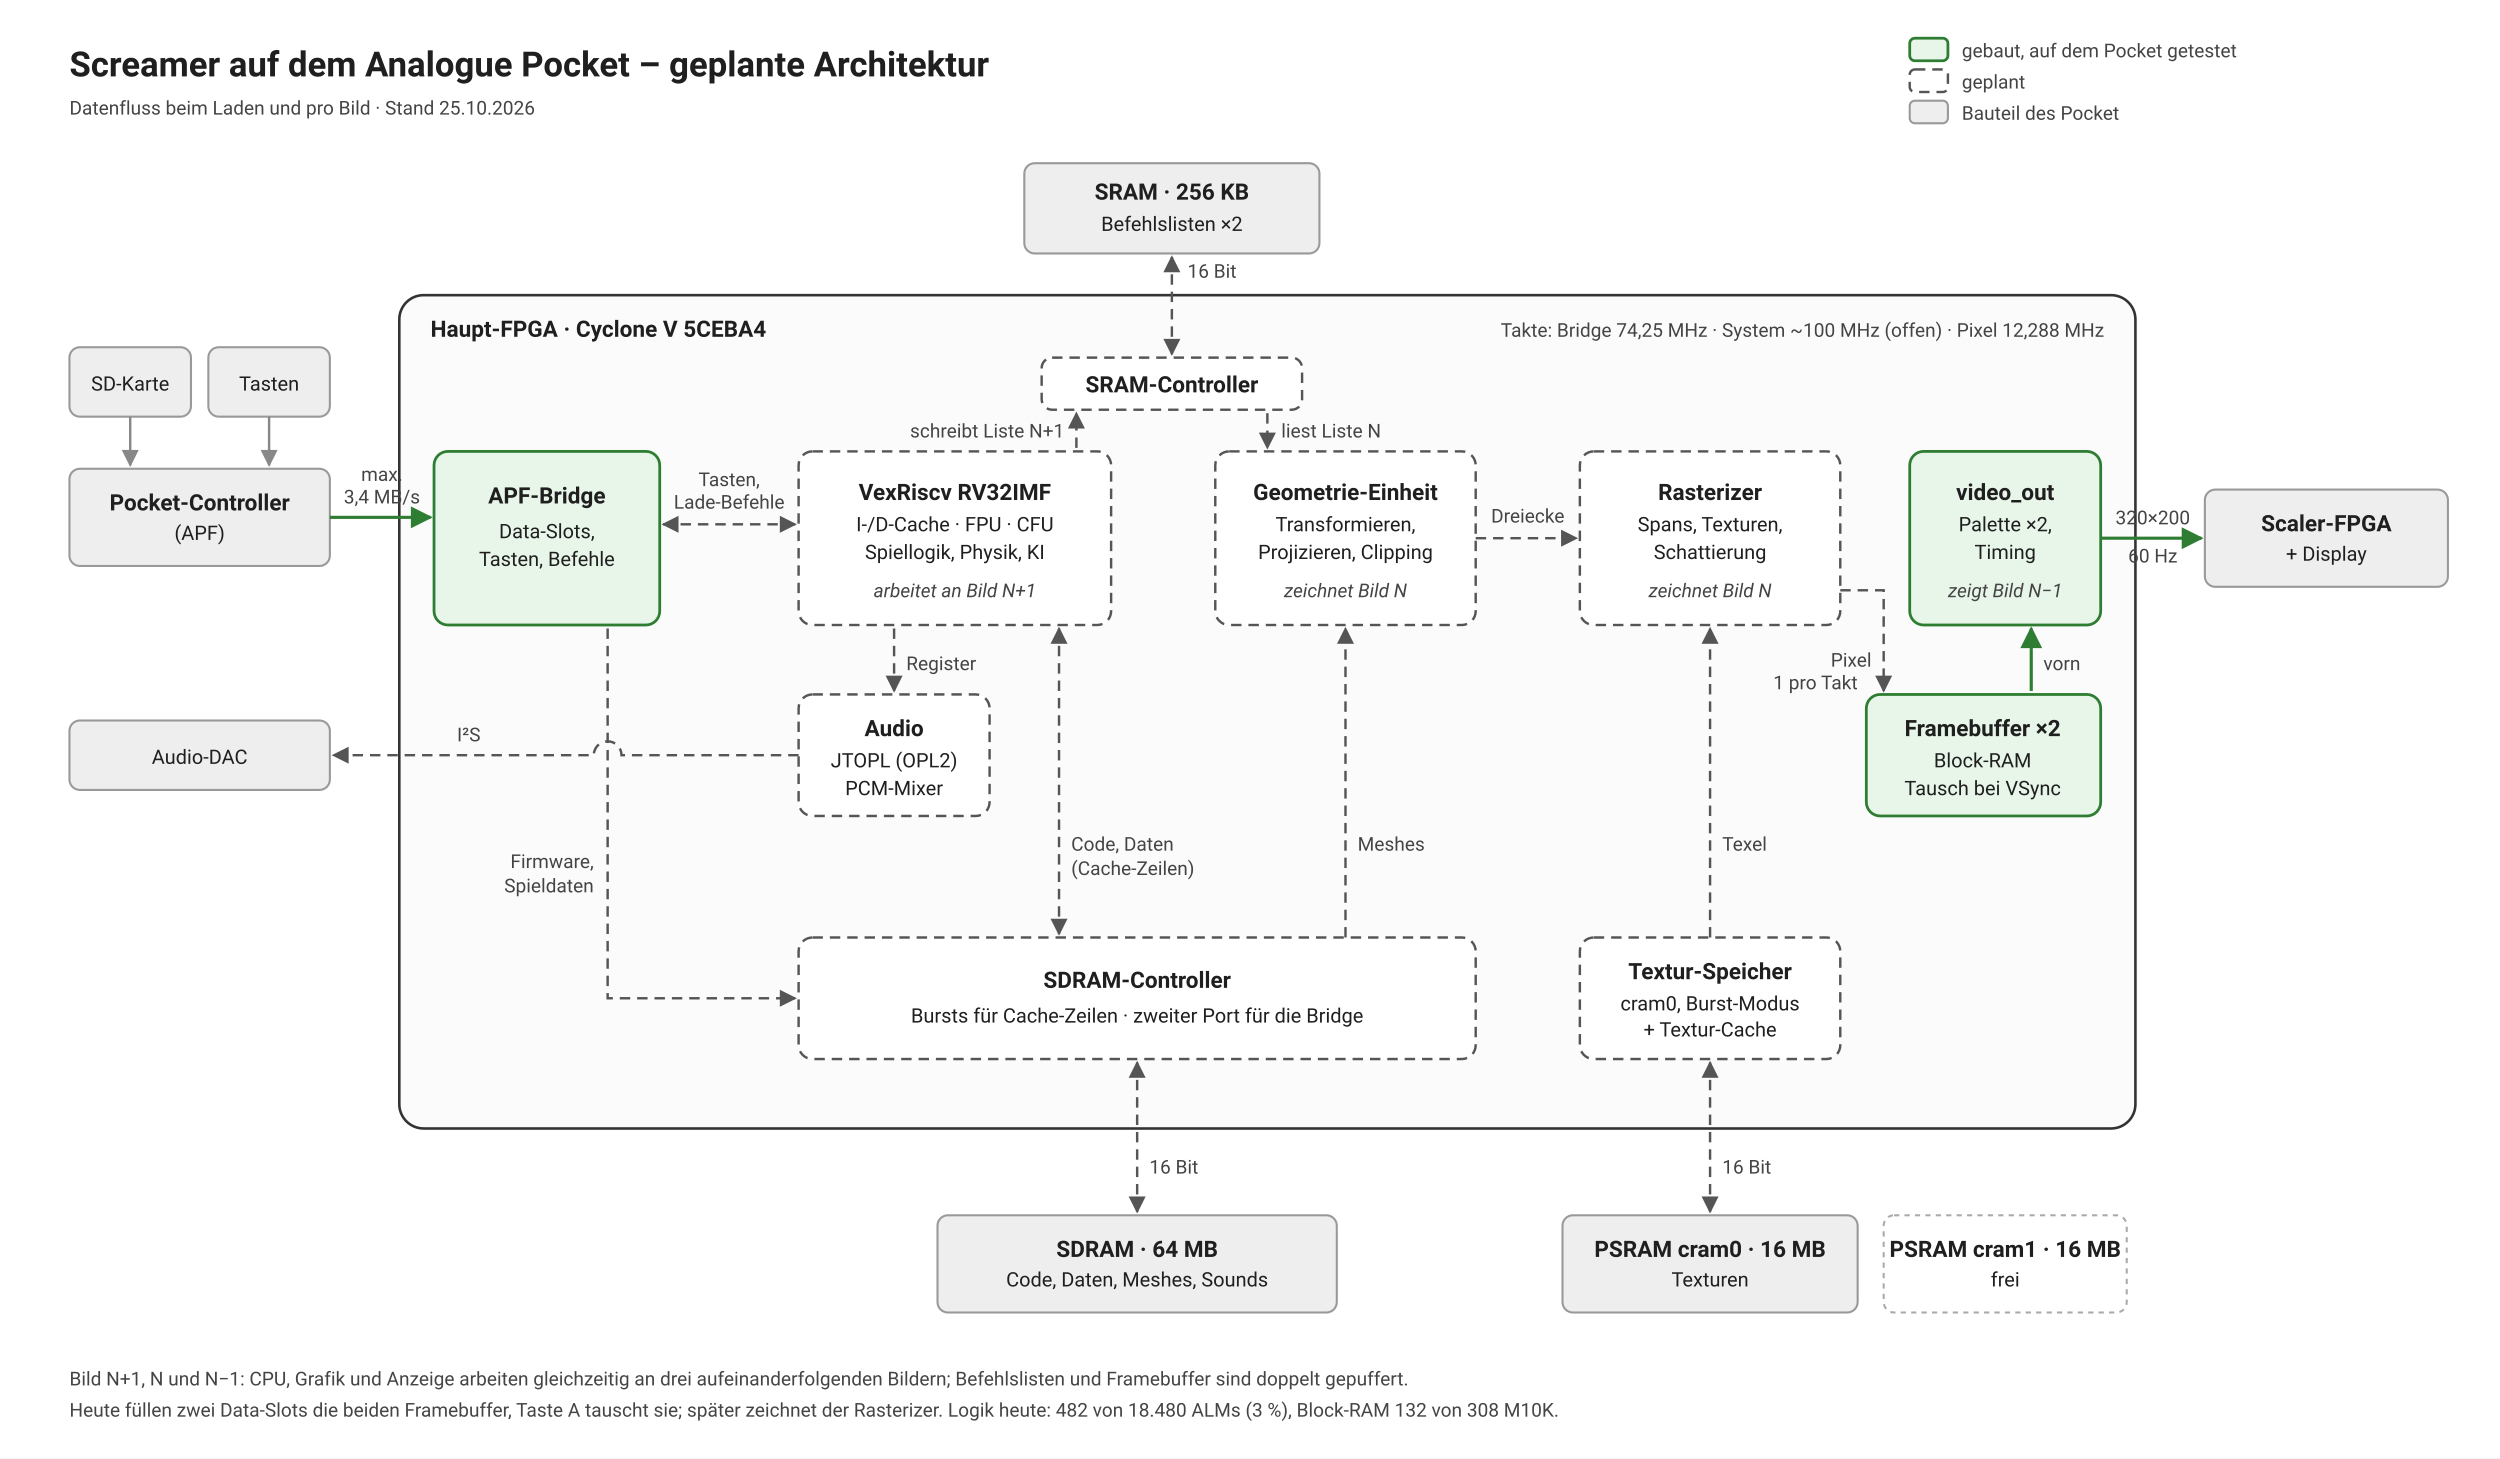
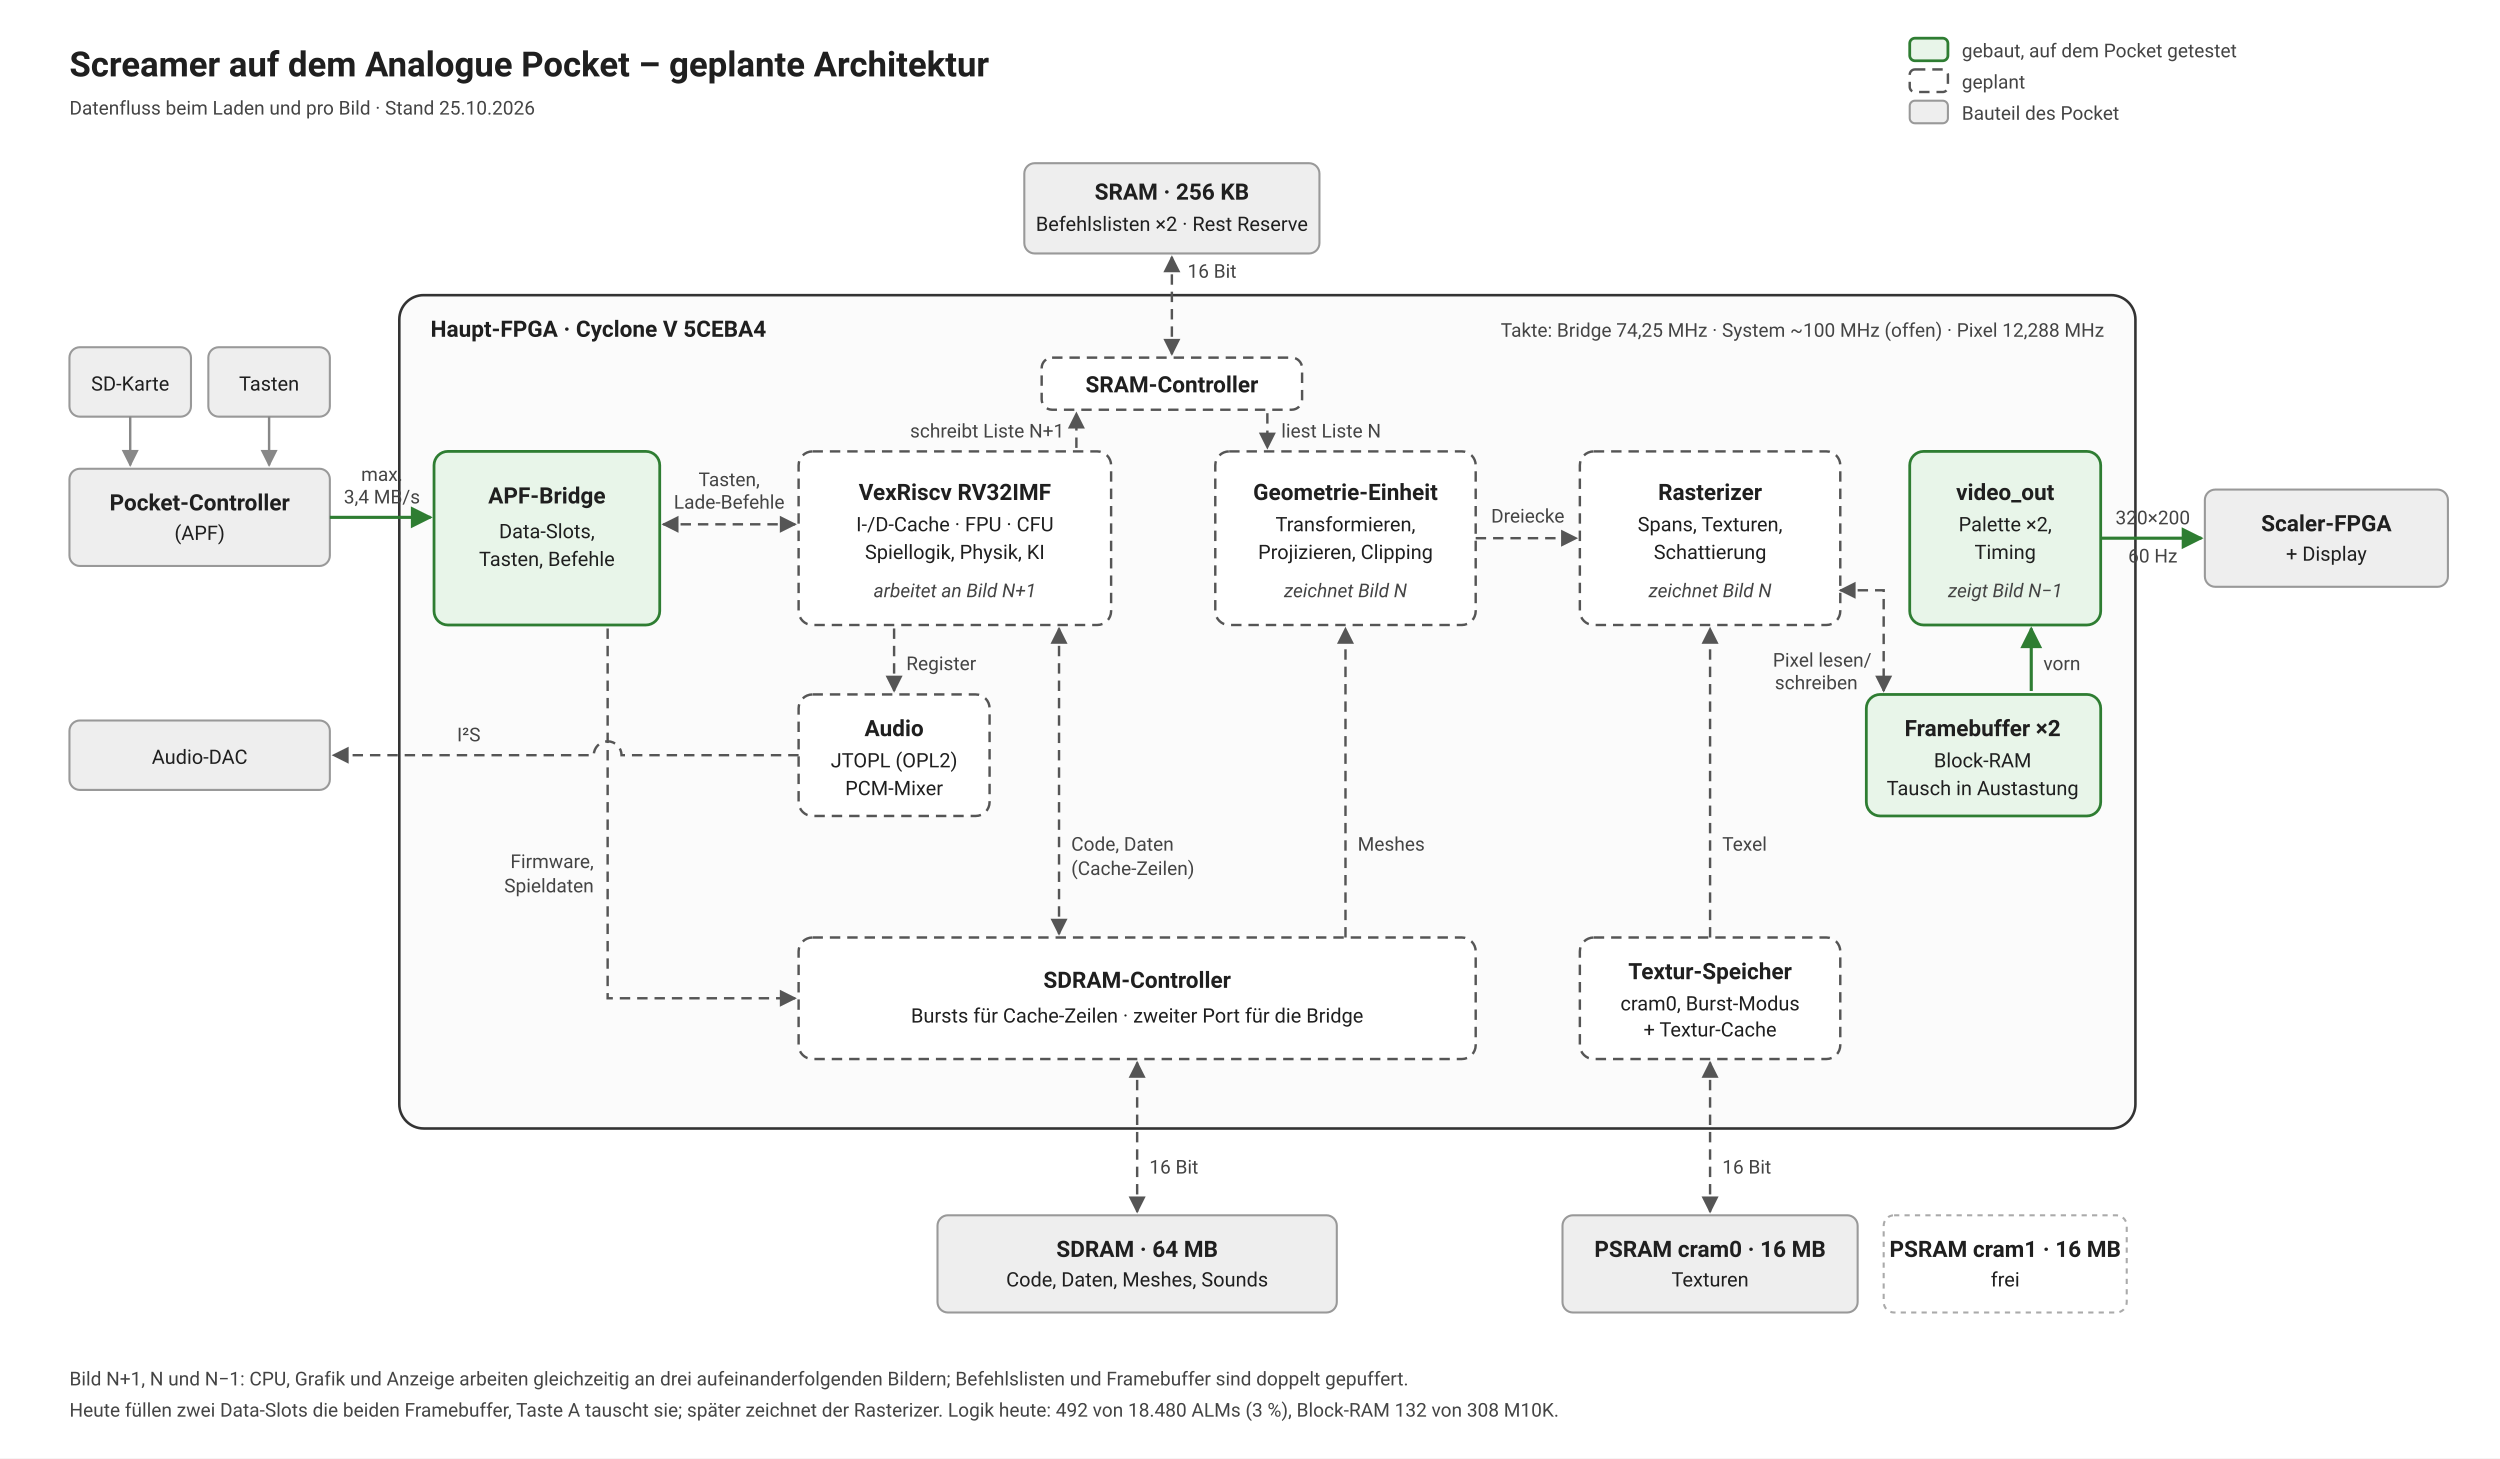
<svg xmlns="http://www.w3.org/2000/svg" viewBox="0 0 1440 840" width="1440" height="840" role="img" aria-label="Geplante Architektur: Der RISC-V-Prozessor arbeitet an Bild N+1 und schreibt dessen sortierte Objektliste ins SRAM, während die Geometrie-Einheit die Liste von Bild N liest und Dreiecke an den Rasterizer gibt. Der Rasterizer liest Texturen aus PSRAM cram0 und schreibt Pixel in den hinteren der beiden Framebuffer im Block-RAM; video_out zeigt den vorderen, Bild N−1, getauscht wird bei VSync. Code, Daten und Meshes liegen im SDRAM, die Dateien kommen von der SD-Karte über die APF-Bridge.">
  <defs>
    <marker id="built" viewBox="0 0 10 10" refX="9" refY="5" markerWidth="7" markerHeight="7" orient="auto-start-reverse">
      <path d="M0,0 L10,5 L0,10 z" fill="#2e7d32" />
    </marker>
    <marker id="plan" viewBox="0 0 10 10" refX="9" refY="5" markerWidth="7" markerHeight="7" orient="auto-start-reverse">
      <path d="M0,0 L10,5 L0,10 z" fill="#555555" />
    </marker>
    <marker id="ext" viewBox="0 0 10 10" refX="9" refY="5" markerWidth="7" markerHeight="7" orient="auto-start-reverse">
      <path d="M0,0 L10,5 L0,10 z" fill="#888888" />
    </marker>
  </defs>
  <style>
    text { font-family: system-ui, -apple-system, "Segoe UI", Roboto, Helvetica, Arial, sans-serif; fill: #1f1f1f; }
    .h { font-size: 20px; font-weight: 700; }
    .t { font-size: 13px; font-weight: 600; }
    .b { font-size: 11.5px; }
    .p { font-size: 11px; font-style: italic; fill: #444444; }
    .l { font-size: 11px; fill: #444444; }
    .c { text-anchor: middle; }
    .r { text-anchor: end; }
    .built { fill: #e8f5e9; stroke: #2e7d32; stroke-width: 1.6; }
    .fresh { fill: #f3faf3; stroke: #2e7d32; stroke-width: 1.6; stroke-dasharray: 6 4; }
    .plan { fill: #ffffff; stroke: #555555; stroke-width: 1.4; stroke-dasharray: 6 4; }
    .ext { fill: #eeeeee; stroke: #999999; stroke-width: 1.2; }
    .free { fill: #ffffff; stroke: #aaaaaa; stroke-width: 1.2; stroke-dasharray: 3 3; }
    .wb { fill: none; stroke: #2e7d32; stroke-width: 1.8; }
    .wp { fill: none; stroke: #555555; stroke-width: 1.4; stroke-dasharray: 6 4; }
    .we { fill: none; stroke: #888888; stroke-width: 1.4; }
  </style>
  <rect width="1440" height="840" fill="#ffffff" />
  <text x="40" y="44" class="h">Screamer auf dem Analogue Pocket – geplante Architektur</text>
  <text x="40" y="66" class="l">Datenfluss beim Laden und pro Bild · Stand 25.10.2026</text>
  <rect x="1100" y="22" width="22" height="13" rx="3" class="built" />
  <text x="1130" y="33" class="l">gebaut, auf dem Pocket getestet</text>
  <rect x="1100" y="40" width="22" height="13" rx="3" class="plan" />
  <text x="1130" y="51" class="l">geplant</text>
  <rect x="1100" y="58" width="22" height="13" rx="3" class="ext" />
  <text x="1130" y="69" class="l">Bauteil des Pocket</text>
  <rect x="590" y="94" width="170" height="52" rx="6" class="ext" />
  <text x="675" y="115" class="t c">SRAM · 256 KB</text>
-   <text x="675" y="133" class="b c">Befehlslisten ×2</text>
+   <text x="675" y="133" class="b c">Befehlslisten ×2 · Rest Reserve</text>
  <rect x="40" y="200" width="70" height="40" rx="6" class="ext" />
  <text x="75" y="225" class="b c">SD-Karte</text>
  <rect x="120" y="200" width="70" height="40" rx="6" class="ext" />
  <text x="155" y="225" class="b c">Tasten</text>
  <path d="M75,240 V268" class="we" marker-end="url(#ext)" />
  <path d="M155,240 V268" class="we" marker-end="url(#ext)" />
  <rect x="40" y="270" width="150" height="56" rx="6" class="ext" />
  <text x="115" y="294" class="t c">Pocket-Controller</text>
  <text x="115" y="311" class="b c">(APF)</text>
  <rect x="40" y="415" width="150" height="40" rx="6" class="ext" />
  <text x="115" y="440" class="b c">Audio-DAC</text>
  <rect x="1270" y="282" width="140" height="56" rx="6" class="ext" />
  <text x="1340" y="306" class="t c">Scaler-FPGA</text>
  <text x="1340" y="323" class="b c">+ Display</text>
  <rect x="230" y="170" width="1000" height="480" rx="14" fill="#fbfbfb" stroke="#333333" stroke-width="1.5" />
  <text x="248" y="194" class="t">Haupt-FPGA · Cyclone V 5CEBA4</text>
  <text x="1212" y="194" class="l r">Takte: Bridge 74,25 MHz · System ~100 MHz (offen) · Pixel 12,288 MHz</text>
  <rect x="600" y="206" width="150" height="30" rx="6" class="plan" />
  <text x="675" y="226" class="t c">SRAM-Controller</text>
  <rect x="250" y="260" width="130" height="100" rx="8" class="built" />
  <text x="315" y="290" class="t c">APF-Bridge</text>
  <text x="315" y="310" class="b c">Data-Slots,</text>
  <text x="315" y="326" class="b c">Tasten, Befehle</text>
  <rect x="460" y="260" width="180" height="100" rx="8" class="plan" />
  <text x="550" y="288" class="t c">VexRiscv RV32IMF</text>
  <text x="550" y="306" class="b c">I-/D-Cache · FPU · CFU</text>
  <text x="550" y="322" class="b c">Spiellogik, Physik, KI</text>
  <text x="550" y="344" class="p c">arbeitet an Bild N+1</text>
  <rect x="700" y="260" width="150" height="100" rx="8" class="plan" />
  <text x="775" y="288" class="t c">Geometrie-Einheit</text>
  <text x="775" y="306" class="b c">Transformieren,</text>
  <text x="775" y="322" class="b c">Projizieren, Clipping</text>
  <text x="775" y="344" class="p c">zeichnet Bild N</text>
  <rect x="910" y="260" width="150" height="100" rx="8" class="plan" />
  <text x="985" y="288" class="t c">Rasterizer</text>
  <text x="985" y="306" class="b c">Spans, Texturen,</text>
  <text x="985" y="322" class="b c">Schattierung</text>
  <text x="985" y="344" class="p c">zeichnet Bild N</text>
  <rect x="1100" y="260" width="110" height="100" rx="8" class="built" />
  <text x="1155" y="288" class="t c">video_out</text>
  <text x="1155" y="306" class="b c">Palette ×2,</text>
  <text x="1155" y="322" class="b c">Timing</text>
  <text x="1155" y="344" class="p c">zeigt Bild N−1</text>
  <rect x="460" y="400" width="110" height="70" rx="8" class="plan" />
  <text x="515" y="424" class="t c">Audio</text>
  <text x="515" y="442" class="b c">JTOPL (OPL2)</text>
  <text x="515" y="458" class="b c">PCM-Mixer</text>
  <rect x="1075" y="400" width="135" height="70" rx="8" class="built" />
  <text x="1142" y="424" class="t c">Framebuffer ×2</text>
  <text x="1142" y="442" class="b c">Block-RAM</text>
-   <text x="1142" y="458" class="b c">Tausch bei VSync</text>
+   <text x="1142" y="458" class="b c">Tausch in Austastung</text>
  <rect x="460" y="540" width="390" height="70" rx="8" class="plan" />
  <text x="655" y="569" class="t c">SDRAM-Controller</text>
  <text x="655" y="589" class="b c">Bursts für Cache-Zeilen · zweiter Port für die Bridge</text>
  <rect x="910" y="540" width="150" height="70" rx="8" class="plan" />
  <text x="985" y="564" class="t c">Textur-Speicher</text>
  <text x="985" y="582" class="b c">cram0, Burst-Modus</text>
  <text x="985" y="597" class="b c">+ Textur-Cache</text>
  <rect x="540" y="700" width="230" height="56" rx="6" class="ext" />
  <text x="655" y="724" class="t c">SDRAM · 64 MB</text>
  <text x="655" y="741" class="b c">Code, Daten, Meshes, Sounds</text>
  <rect x="900" y="700" width="170" height="56" rx="6" class="ext" />
  <text x="985" y="724" class="t c">PSRAM cram0 · 16 MB</text>
  <text x="985" y="741" class="b c">Texturen</text>
  <rect x="1085" y="700" width="140" height="56" rx="6" class="free" />
  <text x="1155" y="724" class="t c" fill="#666666">PSRAM cram1 · 16 MB</text>
  <text x="1155" y="741" class="b c">frei</text>
  <path d="M190,298 H248" class="wb" marker-end="url(#built)" />
  <text x="220" y="277" class="l c">max.</text>
  <text x="220" y="290" class="l c">3,4 MB/s</text>
  <path d="M1170,398 V362" class="wb" marker-end="url(#built)" />
  <text x="1177" y="386" class="l">vorn</text>
  <path d="M1210,310 H1268" class="wb" marker-end="url(#built)" />
  <text x="1240" y="302" class="l c">320×200</text>
  <text x="1240" y="324" class="l c">60 Hz</text>
  <path d="M675,148 V204" class="wp" marker-start="url(#plan)" marker-end="url(#plan)" />
  <text x="684" y="160" class="l">16 Bit</text>
  <path d="M620,258 V238" class="wp" marker-end="url(#plan)" />
  <text x="613" y="252" class="l r">schreibt Liste N+1</text>
  <path d="M730,238 V258" class="wp" marker-end="url(#plan)" />
  <text x="738" y="252" class="l">liest Liste N</text>
  <path d="M382,302 H458" class="wp" marker-start="url(#plan)" marker-end="url(#plan)" />
  <text x="420" y="280" class="l c">Tasten,</text>
  <text x="420" y="293" class="l c">Lade-Befehle</text>
  <path d="M850,310 H908" class="wp" marker-end="url(#plan)" />
  <text x="880" y="301" class="l c">Dreiecke</text>
-   <path d="M1060,340 H1085 V398" class="wp" marker-end="url(#plan)" />
-   <text x="1078" y="384" class="l r">Pixel</text>
-   <text x="1070" y="397" class="l r">1 pro Takt</text>
+   <path d="M1060,340 H1085 V398" class="wp" marker-start="url(#plan)" marker-end="url(#plan)" />
+   <text x="1078" y="384" class="l r">Pixel lesen/</text>
+   <text x="1070" y="397" class="l r">schreiben</text>
  <path d="M515,362 V398" class="wp" marker-end="url(#plan)" />
  <text x="522" y="386" class="l">Register</text>
  <path d="M350,362 V575 H458" class="wp" marker-end="url(#plan)" />
  <text x="342" y="500" class="l r">Firmware,</text>
  <text x="342" y="514" class="l r">Spieldaten</text>
  <path d="M460,435 H358 A8,8 0 0 0 342,435 H192" class="wp" marker-end="url(#plan)" />
  <text x="270" y="427" class="l c">I²S</text>
  <path d="M610,362 V538" class="wp" marker-start="url(#plan)" marker-end="url(#plan)" />
  <text x="617" y="490" class="l">Code, Daten</text>
  <text x="617" y="504" class="l">(Cache-Zeilen)</text>
  <path d="M775,540 V362" class="wp" marker-end="url(#plan)" />
  <text x="782" y="490" class="l">Meshes</text>
  <path d="M985,540 V362" class="wp" marker-end="url(#plan)" />
  <text x="992" y="490" class="l">Texel</text>
  <path d="M655,612 V698" class="wp" marker-start="url(#plan)" marker-end="url(#plan)" />
  <text x="662" y="676" class="l">16 Bit</text>
  <path d="M985,612 V698" class="wp" marker-start="url(#plan)" marker-end="url(#plan)" />
  <text x="992" y="676" class="l">16 Bit</text>
  <text x="40" y="798" class="l">Bild N+1, N und N−1: CPU, Grafik und Anzeige arbeiten gleichzeitig an drei aufeinanderfolgenden Bildern; Befehlslisten und Framebuffer sind doppelt gepuffert.</text>
-   <text x="40" y="816" class="l">Heute füllen zwei Data-Slots die beiden Framebuffer, Taste A tauscht sie; später zeichnet der Rasterizer. Logik heute: 482 von 18.480 ALMs (3 %), Block-RAM 132 von 308 M10K.</text>
+   <text x="40" y="816" class="l">Heute füllen zwei Data-Slots die beiden Framebuffer, Taste A tauscht sie; später zeichnet der Rasterizer. Logik heute: 492 von 18.480 ALMs (3 %), Block-RAM 132 von 308 M10K.</text>
</svg>
